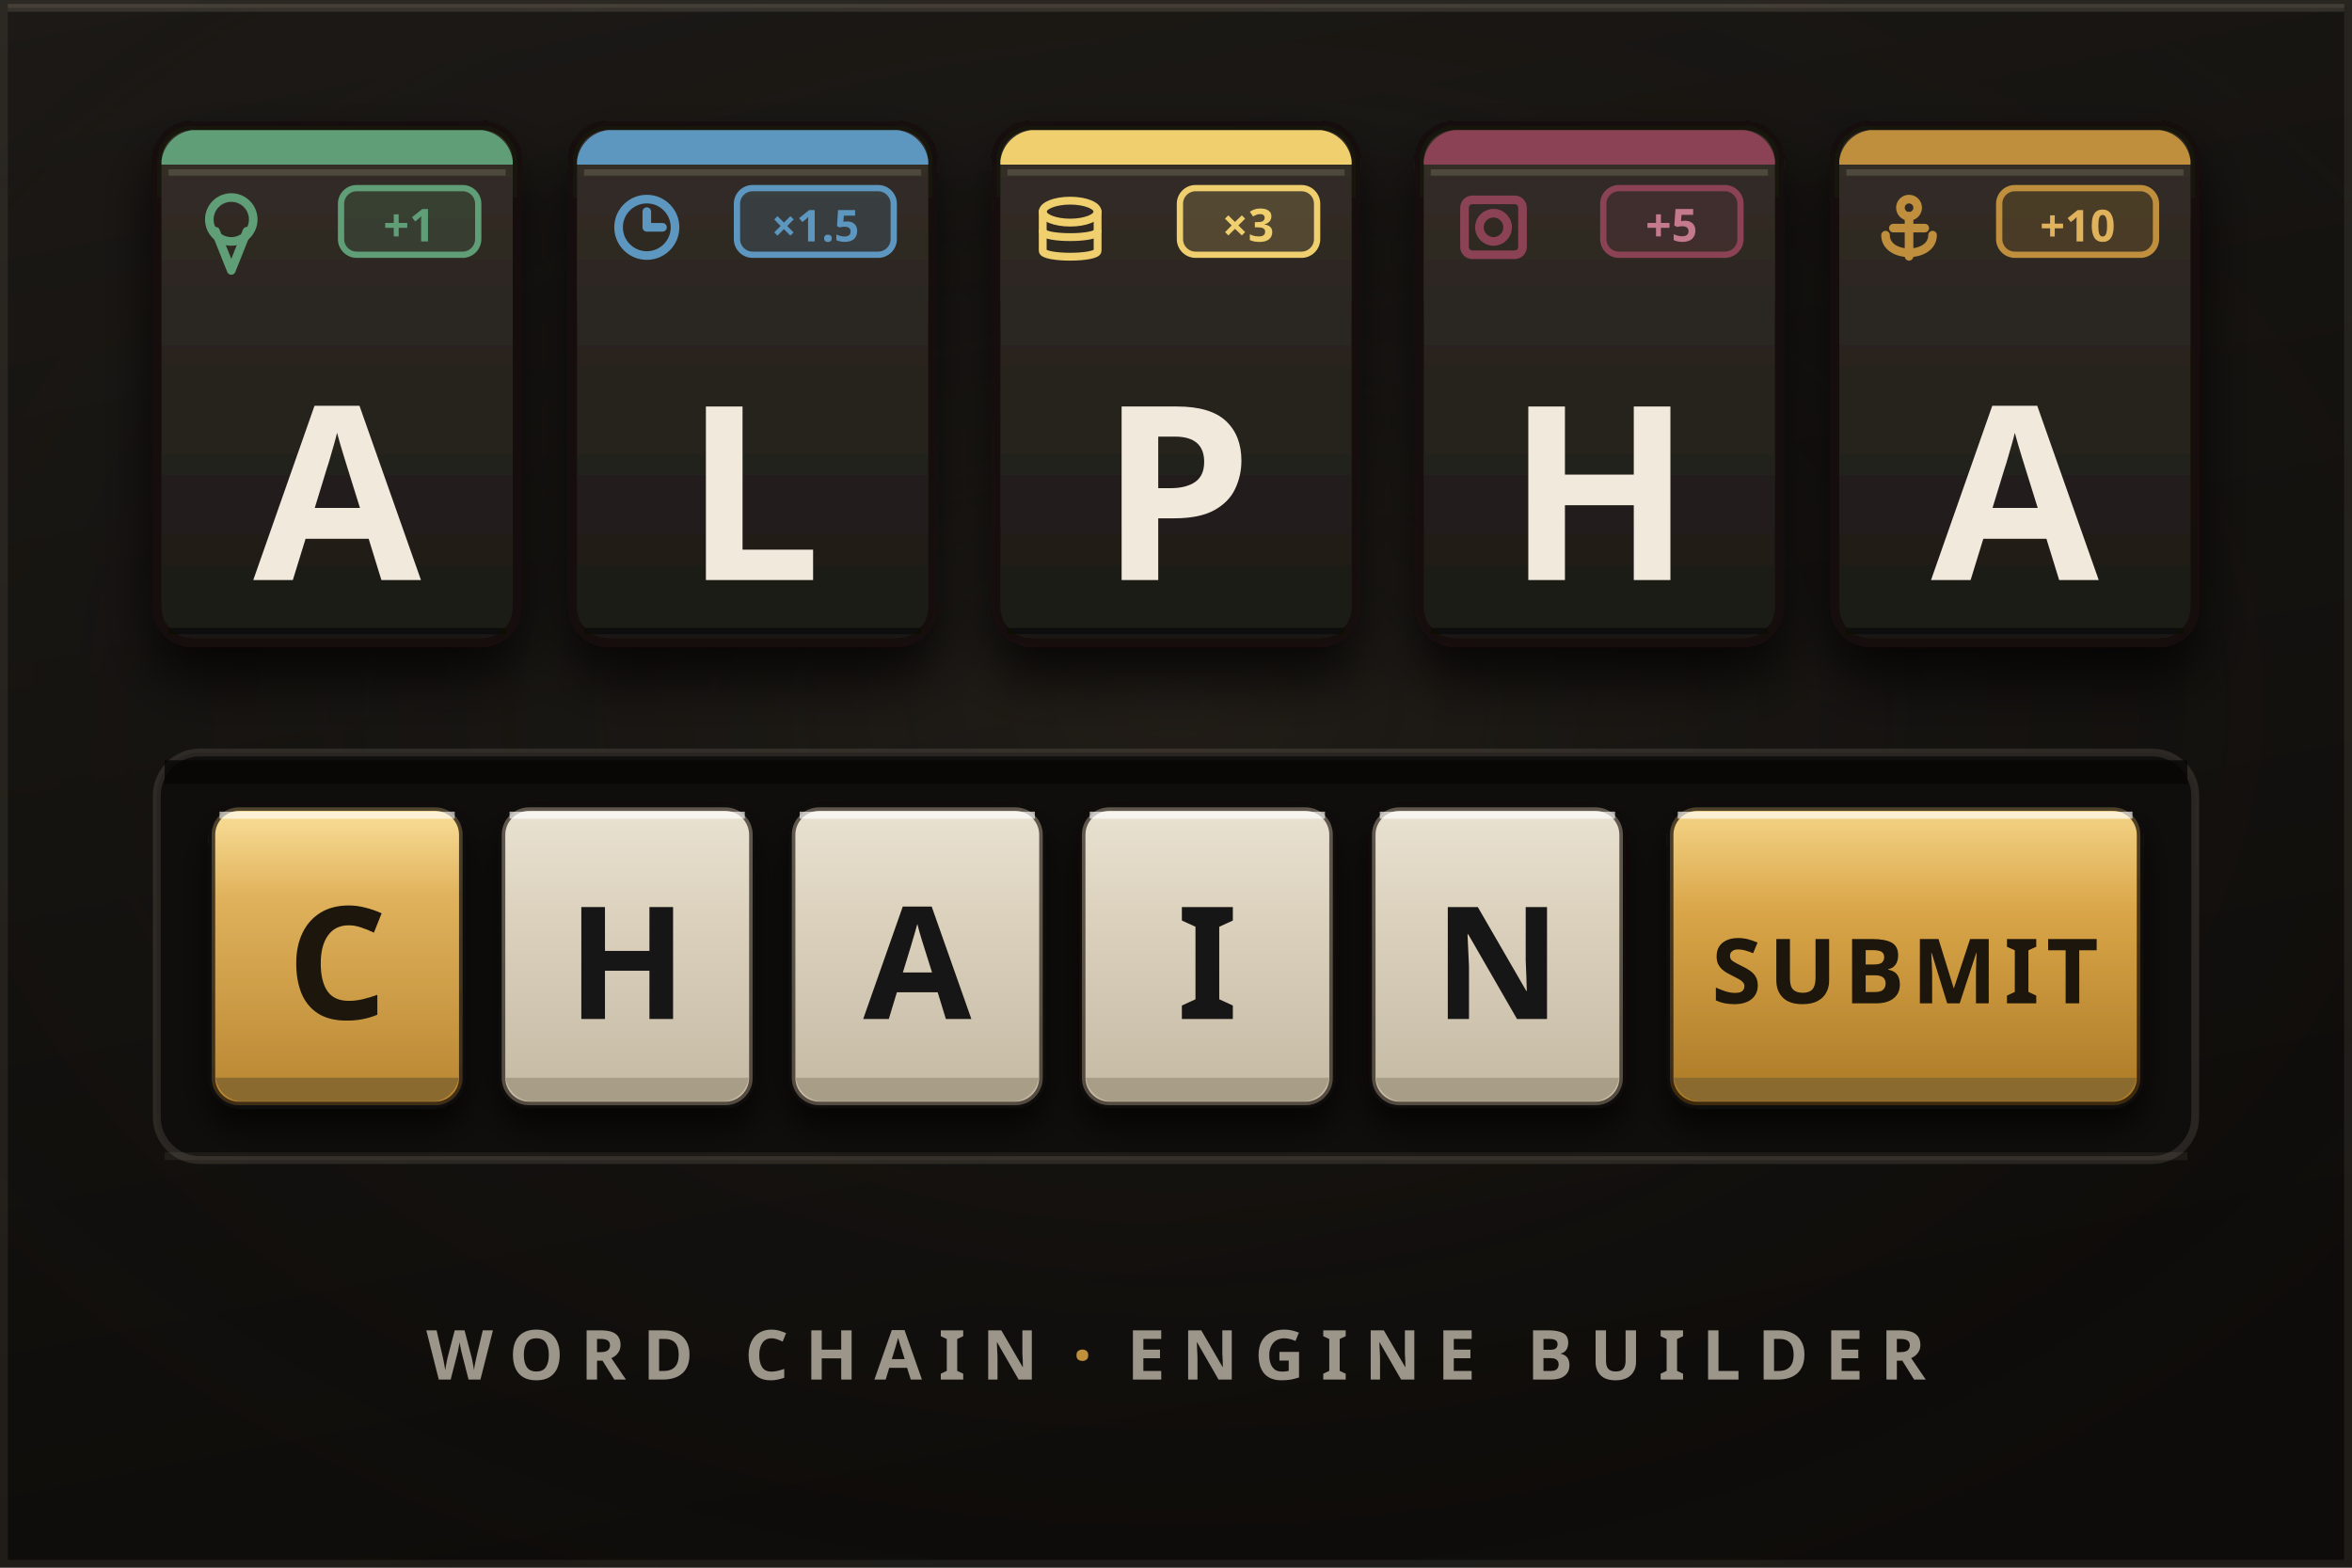
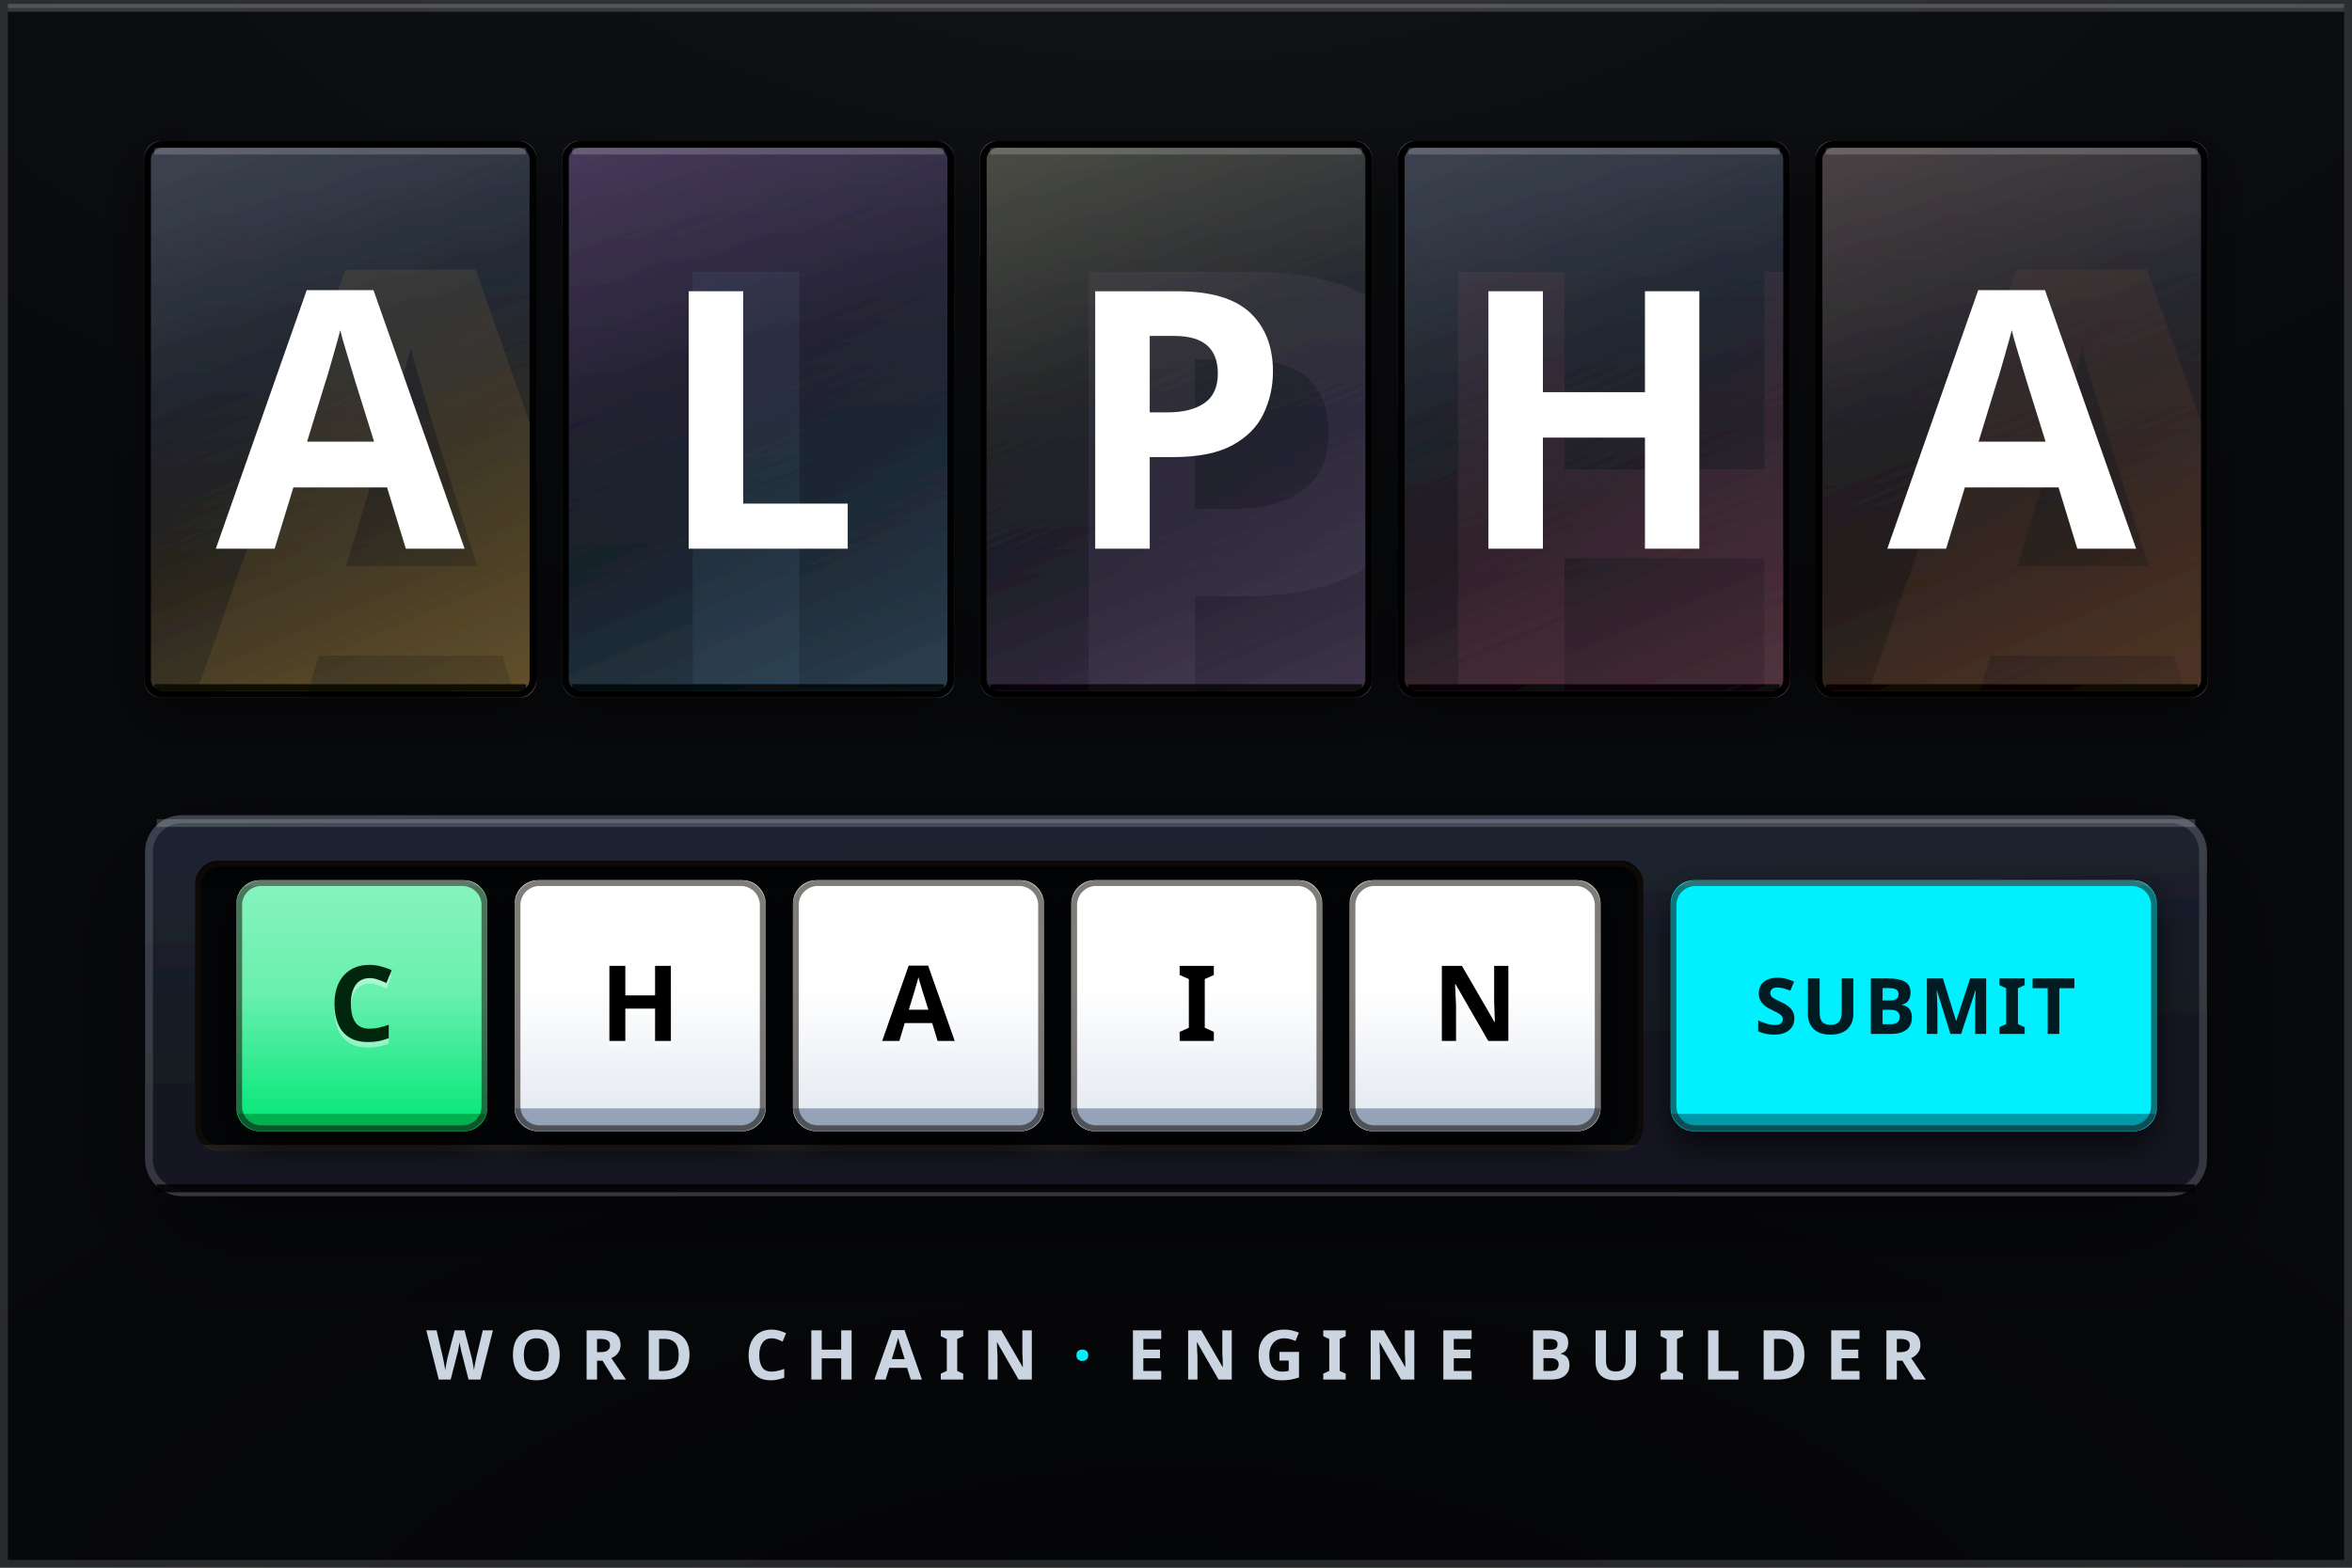
<svg xmlns="http://www.w3.org/2000/svg" viewBox="0 0 300 200" role="img" aria-label="Alpha Chain">
  <defs>
-     <linearGradient id="bgGrad" x1="0" y1="0" x2="0.3" y2="1">
-       <stop offset="0%" stop-color="#1c1916" />
-       <stop offset="50%" stop-color="#14120f" />
-       <stop offset="100%" stop-color="#0e0c0a" />
-     </linearGradient>
-     <radialGradient id="ambientWarmth" cx="0.5" cy="0.45" r="0.65">
-       <stop offset="0%" stop-color="#3a3228" stop-opacity="0.35" />
-       <stop offset="55%" stop-color="#26221e" stop-opacity="0.12" />
-       <stop offset="100%" stop-color="#14120f" stop-opacity="0" />
+     <radialGradient id="topSpec" cx="0.5" cy="-0.1" r="1.3" gradientTransform="matrix(1 0 0 0.6923 0 -0.03077)">
+       <stop offset="0%" stop-color="#ffffff" stop-opacity="0.04" />
+       <stop offset="58%" stop-color="#ffffff" stop-opacity="0" />
    </radialGradient>
-     <linearGradient id="cardBody" x1="0" y1="0" x2="0" y2="1">
-       <stop offset="0%" stop-color="#352f28" />
-       <stop offset="40%" stop-color="#2a2520" />
-       <stop offset="100%" stop-color="#1c1916" />
+     <radialGradient id="botPool" cx="0.5" cy="1.18" r="1.1" gradientTransform="matrix(1 0 0 0.9091 0 0.10727)">
+       <stop offset="0%" stop-color="#000000" stop-opacity="0.65" />
+       <stop offset="62%" stop-color="#000000" stop-opacity="0" />
+     </radialGradient>
+     <linearGradient id="cardBody" gradientUnits="userSpaceOnUse" x1="23.73" y1="-0.83" x2="26.27" y2="71.83">
+       <stop offset="0%" stop-color="#1f2533" />
+       <stop offset="78%" stop-color="#0e1117" />
+     </linearGradient>
+     <linearGradient id="idVanilla" gradientUnits="userSpaceOnUse" x1="8.41" y1="-3.58" x2="41.59" y2="74.58">
+       <stop offset="0%" stop-color="#dcae4c" stop-opacity="0" />
+       <stop offset="40%" stop-color="#dcae4c" stop-opacity="0" />
+       <stop offset="100%" stop-color="#dcae4c" stop-opacity="0.35" />
+     </linearGradient>
+     <linearGradient id="idArchitect" gradientUnits="userSpaceOnUse" x1="8.41" y1="-3.58" x2="41.59" y2="74.58">
+       <stop offset="0%" stop-color="#6699bd" stop-opacity="0" />
+       <stop offset="40%" stop-color="#6699bd" stop-opacity="0" />
+       <stop offset="100%" stop-color="#6699bd" stop-opacity="0.35" />
+     </linearGradient>
+     <linearGradient id="idSesqui" gradientUnits="userSpaceOnUse" x1="8.41" y1="-3.58" x2="41.59" y2="74.58">
+       <stop offset="0%" stop-color="#9878ae" stop-opacity="0" />
+       <stop offset="40%" stop-color="#9878ae" stop-opacity="0" />
+       <stop offset="100%" stop-color="#9878ae" stop-opacity="0.35" />
+     </linearGradient>
+     <linearGradient id="idHighRoller" gradientUnits="userSpaceOnUse" x1="8.41" y1="-3.58" x2="41.59" y2="74.58">
+       <stop offset="0%" stop-color="#b56276" stop-opacity="0" />
+       <stop offset="40%" stop-color="#b56276" stop-opacity="0" />
+       <stop offset="100%" stop-color="#b56276" stop-opacity="0.35" />
+     </linearGradient>
+     <linearGradient id="idRoar" gradientUnits="userSpaceOnUse" x1="8.41" y1="-3.58" x2="41.59" y2="74.58">
+       <stop offset="0%" stop-color="#b26a3a" stop-opacity="0" />
+       <stop offset="40%" stop-color="#b26a3a" stop-opacity="0" />
+       <stop offset="100%" stop-color="#b26a3a" stop-opacity="0.35" />
+     </linearGradient>
+     <linearGradient id="sheenCommon" gradientUnits="userSpaceOnUse" x1="8.41" y1="-3.58" x2="41.59" y2="74.58">
+       <stop offset="0%" stop-color="#b9c0cb" stop-opacity="0.2" />
+       <stop offset="60%" stop-color="#b9c0cb" stop-opacity="0" />
+     </linearGradient>
+     <linearGradient id="sheenUncommon" gradientUnits="userSpaceOnUse" x1="8.41" y1="-3.58" x2="41.59" y2="74.58">
+       <stop offset="0%" stop-color="#ffbd8c" stop-opacity="0.2" />
+       <stop offset="60%" stop-color="#ffbd8c" stop-opacity="0" />
+     </linearGradient>
+     <linearGradient id="sheenRare" gradientUnits="userSpaceOnUse" x1="8.41" y1="-3.58" x2="41.59" y2="74.58">
+       <stop offset="0%" stop-color="#ec8cfc" stop-opacity="0.2" />
+       <stop offset="60%" stop-color="#ec8cfc" stop-opacity="0" />
+     </linearGradient>
+     <linearGradient id="sheenLegendary" gradientUnits="userSpaceOnUse" x1="8.41" y1="-3.58" x2="41.59" y2="74.58">
+       <stop offset="0%" stop-color="#ffed8c" stop-opacity="0.2" />
+       <stop offset="60%" stop-color="#ffed8c" stop-opacity="0" />
+     </linearGradient>
+     <linearGradient id="builderBody" gradientUnits="userSpaceOnUse" x1="130.49" y1="-4.55" x2="132.51" y2="53.15">
+       <stop offset="0%" stop-color="#1f2533" />
+       <stop offset="62%" stop-color="#151922" />
    </linearGradient>
    <linearGradient id="stockFace" x1="0" y1="0" x2="0" y2="1">
-       <stop offset="0%" stop-color="#eae2d2" />
-       <stop offset="35%" stop-color="#dcd2be" />
-       <stop offset="100%" stop-color="#c4b9a3" />
-     </linearGradient>
-     <linearGradient id="brassFace" x1="0" y1="0" x2="0" y2="1">
-       <stop offset="0%" stop-color="#fae09a" />
-       <stop offset="30%" stop-color="#e0b25c" />
-       <stop offset="100%" stop-color="#b88530" />
-     </linearGradient>
-     <linearGradient id="btnBrassFace" x1="0" y1="0" x2="0" y2="1">
-       <stop offset="0%" stop-color="#f5d588" />
-       <stop offset="35%" stop-color="#d9a548" />
-       <stop offset="100%" stop-color="#aa7926" />
-     </linearGradient>
-     <filter id="cardDrop" x="-20%" y="-20%" width="140%" height="150%">
-       <feDropShadow dx="0" dy="4" stdDeviation="3.5" flood-color="#060402" flood-opacity="0.75" />
+       <stop offset="0%" stop-color="#ffffff" />
+       <stop offset="42%" stop-color="#ffffff" />
+       <stop offset="100%" stop-color="#e2e8f0" />
+     </linearGradient>
+     <linearGradient id="starterFace" x1="0" y1="0" x2="0" y2="1">
+       <stop offset="0%" stop-color="#87f3be" />
+       <stop offset="45%" stop-color="#69f0ae" />
+       <stop offset="100%" stop-color="#00e676" />
+     </linearGradient>
+     <linearGradient id="bedRecess" x1="0" y1="0" x2="0" y2="1">
+       <stop offset="0%" stop-color="#000000" stop-opacity="0.75" />
+       <stop offset="100%" stop-color="#000000" stop-opacity="0" />
+     </linearGradient>
+     <clipPath id="cardClip">
+       <rect width="50" height="71" rx="2.1" />
+     </clipPath>
+     <clipPath id="tileClip">
+       <rect width="32" height="32" rx="3" />
+     </clipPath>
+     <clipPath id="btnClip">
+       <rect width="62" height="32" rx="3" />
+     </clipPath>
+     <clipPath id="bedClip">
+       <rect width="184.7" height="37" rx="3" />
+     </clipPath>
+     <filter id="cardDrop" x="-10%" y="-18%" width="120%" height="145%">
+       <feDropShadow dx="0" dy="2.6" stdDeviation="3.29" flood-color="#080503" flood-opacity="0.46" />
    </filter>
-     <filter id="tileDrop" x="-25%" y="-25%" width="150%" height="160%">
-       <feDropShadow dx="0" dy="2.5" stdDeviation="2" flood-color="#040302" flood-opacity="0.7" />
+     <filter id="builderDrop" x="-12%" y="-60%" width="124%" height="260%">
+       <feDropShadow dx="0" dy="5.83" stdDeviation="7.29" flood-color="#080503" flood-opacity="0.46" />
+     </filter>
+     <filter id="tileDrop" x="-10%" y="-25%" width="120%" height="165%">
+       <feDropShadow dx="0" dy="2.2" stdDeviation="2.2" flood-color="#060402" flood-opacity="0.66" />
    </filter>
    <style>
+       /* Both faces are self-hosted variable fonts (src/assets/fonts, declared in
+          tokens.css). A marketplace host will not have them, so the system
+          fallback chain here is load-bearing — keep it. */
      .font-disp {
        font-family: "Bricolage Grotesque", "Segoe UI", system-ui, -apple-system, sans-serif;
      }
      .font-mach {
        font-family: "Archivo", "Segoe UI", system-ui, -apple-system, sans-serif;
+         font-stretch: 112%;
+       }
+       /* --font-machine on its wide end: the tile letters. */
+       .font-mach-wide {
+         font-family: "Archivo", "Segoe UI", system-ui, -apple-system, sans-serif;
+         font-stretch: 125%;
      }
    </style>
  </defs>
-   <rect width="300" height="200" fill="url(#bgGrad)" />
-   <rect width="300" height="200" fill="url(#ambientWarmth)" />
-   <rect x="0.5" y="0.5" width="299" height="199" fill="none" stroke="rgba(226, 214, 192, 0.08)" stroke-width="1" />
-   <line x1="1" y1="1" x2="299" y2="1" stroke="rgba(255, 238, 208, 0.12)" stroke-width="1" />
+   <rect width="300" height="200" fill="#08090c" />
+   <rect width="300" height="200" fill="url(#botPool)" />
+   <rect width="300" height="200" fill="url(#topSpec)" />
+   <rect x="0.5" y="0.5" width="299" height="199" fill="none" stroke="#ffffff" stroke-opacity="0.14" stroke-width="1" />
+   <line x1="1" y1="1" x2="299" y2="1" stroke="#ffffff" stroke-opacity="0.18" stroke-width="1" />
  <g filter="url(#cardDrop)">
-     <g transform="translate(20, 16)">
-       <rect width="46" height="66" rx="4.5" fill="url(#cardBody)" stroke="rgba(20, 14, 8, 0.85)" stroke-width="1.2" />
-       <path d="M 0.6,4.5 A 4.5,4.5 0 0 1 4.5,0.6 L 41.5,0.6 A 4.5,4.5 0 0 1 45.4,4.5 L 45.4,5 L 0.6,5 Z" fill="#5f9e77" />
-       <line x1="1.5" y1="6" x2="44.5" y2="6" stroke="rgba(255, 238, 208, 0.14)" stroke-width="0.8" />
-       <line x1="1.5" y1="64.5" x2="44.5" y2="64.5" stroke="rgba(0, 0, 0, 0.55)" stroke-width="0.8" />
-       <g transform="translate(5, 8.5)" stroke="#5f9e77" fill="none" stroke-width="1.1" stroke-linecap="round" stroke-linejoin="round">
-         <circle cx="4.5" cy="3.5" r="2.8" />
-         <path d="M2.5 5 L4.5 10 L6.5 5" />
-       </g>
-       <rect x="23.5" y="8" width="17.5" height="8.5" rx="2" fill="#5f9e77" fill-opacity="0.18" stroke="#5f9e77" stroke-width="0.8" />
-       <text class="font-mach" x="32.2" y="14.8" text-anchor="middle" font-size="5.8" font-weight="800" fill="#5f9e77">+1</text>
-       <text class="font-disp" x="23" y="58" text-anchor="middle" font-size="31" font-weight="800" fill="#f0e9dc">A</text>
-     </g>
-     <g transform="translate(73, 16)">
-       <rect width="46" height="66" rx="4.5" fill="url(#cardBody)" stroke="rgba(20, 14, 8, 0.85)" stroke-width="1.2" />
-       <path d="M 0.6,4.5 A 4.5,4.5 0 0 1 4.5,0.6 L 41.5,0.6 A 4.5,4.5 0 0 1 45.4,4.5 L 45.4,5 L 0.6,5 Z" fill="#5d97c0" />
-       <line x1="1.5" y1="6" x2="44.5" y2="6" stroke="rgba(255, 238, 208, 0.14)" stroke-width="0.8" />
-       <line x1="1.5" y1="64.5" x2="44.5" y2="64.5" stroke="rgba(0, 0, 0, 0.55)" stroke-width="0.8" />
-       <g transform="translate(5, 8.5)" stroke="#5d97c0" fill="none" stroke-width="1.1" stroke-linecap="round" stroke-linejoin="round">
-         <circle cx="4.5" cy="4.5" r="3.6" />
-         <path d="M4.5 2.5 V4.5 H6.5" />
-       </g>
-       <rect x="21" y="8" width="20" height="8.5" rx="2" fill="#5d97c0" fill-opacity="0.18" stroke="#5d97c0" stroke-width="0.8" />
-       <text class="font-mach" x="31" y="14.8" text-anchor="middle" font-size="5.6" font-weight="800" fill="#5d97c0">×1.5</text>
-       <text class="font-disp" x="23" y="58" text-anchor="middle" font-size="31" font-weight="800" fill="#f0e9dc">L</text>
-     </g>
-     <g transform="translate(127, 16)">
-       <rect width="46" height="66" rx="4.5" fill="url(#cardBody)" stroke="rgba(20, 14, 8, 0.85)" stroke-width="1.2" />
-       <path d="M 0.6,4.5 A 4.5,4.5 0 0 1 4.5,0.6 L 41.5,0.6 A 4.5,4.5 0 0 1 45.4,4.5 L 45.4,5 L 0.6,5 Z" fill="#efcf6e" />
-       <line x1="1.5" y1="6" x2="44.5" y2="6" stroke="rgba(255, 238, 208, 0.14)" stroke-width="0.8" />
-       <line x1="1.5" y1="64.5" x2="44.5" y2="64.5" stroke="rgba(0, 0, 0, 0.55)" stroke-width="0.8" />
-       <g transform="translate(5, 8.5)" stroke="#efcf6e" fill="none" stroke-width="1" stroke-linecap="round" stroke-linejoin="round">
-         <ellipse cx="4.5" cy="2.5" rx="3.5" ry="1.4" />
-         <path d="M1 2.5 V5 C1 6 8 6 8 5 V2.5" />
-         <path d="M1 5 V7.5 C1 8.5 8 8.5 8 7.5 V5" />
-       </g>
-       <rect x="23.5" y="8" width="17.5" height="8.5" rx="2" fill="#efcf6e" fill-opacity="0.18" stroke="#efcf6e" stroke-width="0.8" />
-       <text class="font-mach" x="32.2" y="14.8" text-anchor="middle" font-size="5.8" font-weight="800" fill="#efcf6e">×3</text>
-       <text class="font-disp" x="23" y="58" text-anchor="middle" font-size="31" font-weight="800" fill="#f0e9dc">P</text>
-     </g>
-     <g transform="translate(181, 16)">
-       <rect width="46" height="66" rx="4.5" fill="url(#cardBody)" stroke="rgba(20, 14, 8, 0.85)" stroke-width="1.2" />
-       <path d="M 0.6,4.5 A 4.5,4.5 0 0 1 4.5,0.6 L 41.5,0.6 A 4.5,4.5 0 0 1 45.4,4.5 L 45.4,5 L 0.6,5 Z" fill="#8b4254" />
-       <line x1="1.5" y1="6" x2="44.5" y2="6" stroke="rgba(255, 238, 208, 0.14)" stroke-width="0.8" />
-       <line x1="1.5" y1="64.5" x2="44.5" y2="64.5" stroke="rgba(0, 0, 0, 0.55)" stroke-width="0.8" />
-       <g transform="translate(5, 8.5)" stroke="#8b4254" fill="none" stroke-width="1.1" stroke-linecap="round" stroke-linejoin="round">
-         <rect x="0.8" y="1" width="7.4" height="7" rx="1" />
-         <circle cx="4.5" cy="4.5" r="1.8" />
-       </g>
-       <rect x="23.5" y="8" width="17.5" height="8.5" rx="2" fill="#8b4254" fill-opacity="0.18" stroke="#8b4254" stroke-width="0.8" />
-       <text class="font-mach" x="32.2" y="14.8" text-anchor="middle" font-size="5.8" font-weight="800" fill="#c47a8c">+5</text>
-       <text class="font-disp" x="23" y="58" text-anchor="middle" font-size="31" font-weight="800" fill="#f0e9dc">H</text>
-     </g>
-     <g transform="translate(234, 16)">
-       <rect width="46" height="66" rx="4.5" fill="url(#cardBody)" stroke="rgba(20, 14, 8, 0.85)" stroke-width="1.2" />
-       <path d="M 0.6,4.5 A 4.5,4.5 0 0 1 4.5,0.6 L 41.5,0.6 A 4.5,4.5 0 0 1 45.4,4.5 L 45.4,5 L 0.6,5 Z" fill="#c08f3c" />
-       <line x1="1.5" y1="6" x2="44.5" y2="6" stroke="rgba(255, 238, 208, 0.14)" stroke-width="0.8" />
-       <line x1="1.5" y1="64.5" x2="44.5" y2="64.5" stroke="rgba(0, 0, 0, 0.55)" stroke-width="0.8" />
-       <g transform="translate(5, 8.5)" stroke="#c08f3c" fill="none" stroke-width="1.1" stroke-linecap="round" stroke-linejoin="round">
-         <circle cx="4.5" cy="2" r="1.1" />
-         <line x1="4.5" y1="3.1" x2="4.5" y2="8.2" />
-         <line x1="2.5" y1="4.6" x2="6.5" y2="4.6" />
-         <path d="M1.5 5.5 C1.5 8.5 7.5 8.5 7.5 5.5" />
-       </g>
-       <rect x="21" y="8" width="20" height="8.5" rx="2" fill="#c08f3c" fill-opacity="0.18" stroke="#c08f3c" stroke-width="0.8" />
-       <text class="font-mach" x="31" y="14.8" text-anchor="middle" font-size="5.6" font-weight="800" fill="#e0b25c">+10</text>
-       <text class="font-disp" x="23" y="58" text-anchor="middle" font-size="31" font-weight="800" fill="#f0e9dc">A</text>
+     <g transform="translate(18.4,18)">
+       <g clip-path="url(#cardClip)">
+         <rect width="50" height="71" fill="url(#cardBody)" />
+         <rect width="50" height="71" fill="url(#sheenCommon)" />
+         <rect width="50" height="71" fill="url(#idVanilla)" />
+         <text class="font-disp" x="34" y="80.94" text-anchor="middle" font-size="90" font-weight="800" fill="#dcae4c" opacity="0.1">A</text>
+       </g>
+       <rect x="0.425" y="0.425" width="49.15" height="70.15" rx="1.9" fill="none" stroke="#000000" stroke-width="0.85" />
+       <line x1="1.3" y1="1.28" x2="48.7" y2="1.28" stroke="#ffffff" stroke-opacity="0.18" stroke-width="0.85" />
+       <line x1="1.3" y1="69.72" x2="48.7" y2="69.72" stroke="#000000" stroke-opacity="0.85" stroke-width="0.85" />
+       <text class="font-disp" x="25" y="52" text-anchor="middle" font-size="46" font-weight="800" fill="#ffffff">A</text>
+     </g>
+     <g transform="translate(71.7,18)">
+       <g clip-path="url(#cardClip)">
+         <rect width="50" height="71" fill="url(#cardBody)" />
+         <rect width="50" height="71" fill="url(#sheenRare)" />
+         <rect width="50" height="71" fill="url(#idArchitect)" />
+         <text class="font-disp" x="34" y="80.94" text-anchor="middle" font-size="90" font-weight="800" fill="#6699bd" opacity="0.1">L</text>
+       </g>
+       <rect x="0.425" y="0.425" width="49.15" height="70.15" rx="1.9" fill="none" stroke="#000000" stroke-width="0.85" />
+       <line x1="1.3" y1="1.28" x2="48.7" y2="1.28" stroke="#ffffff" stroke-opacity="0.18" stroke-width="0.85" />
+       <line x1="1.3" y1="69.72" x2="48.7" y2="69.72" stroke="#000000" stroke-opacity="0.85" stroke-width="0.85" />
+       <text class="font-disp" x="25" y="52" text-anchor="middle" font-size="46" font-weight="800" fill="#ffffff">L</text>
+     </g>
+     <g transform="translate(125,18)">
+       <g clip-path="url(#cardClip)">
+         <rect width="50" height="71" fill="url(#cardBody)" />
+         <rect width="50" height="71" fill="url(#sheenLegendary)" />
+         <rect width="50" height="71" fill="url(#idSesqui)" />
+         <text class="font-disp" x="34" y="80.94" text-anchor="middle" font-size="90" font-weight="800" fill="#9878ae" opacity="0.1">P</text>
+       </g>
+       <rect x="0.425" y="0.425" width="49.15" height="70.15" rx="1.9" fill="none" stroke="#000000" stroke-width="0.85" />
+       <line x1="1.3" y1="1.28" x2="48.7" y2="1.28" stroke="#ffffff" stroke-opacity="0.18" stroke-width="0.85" />
+       <line x1="1.3" y1="69.72" x2="48.7" y2="69.72" stroke="#000000" stroke-opacity="0.85" stroke-width="0.85" />
+       <text class="font-disp" x="25" y="52" text-anchor="middle" font-size="46" font-weight="800" fill="#ffffff">P</text>
+     </g>
+     <g transform="translate(178.3,18)">
+       <g clip-path="url(#cardClip)">
+         <rect width="50" height="71" fill="url(#cardBody)" />
+         <rect width="50" height="71" fill="url(#sheenCommon)" />
+         <rect width="50" height="71" fill="url(#idHighRoller)" />
+         <text class="font-disp" x="34" y="80.94" text-anchor="middle" font-size="90" font-weight="800" fill="#b56276" opacity="0.1">H</text>
+       </g>
+       <rect x="0.425" y="0.425" width="49.15" height="70.15" rx="1.9" fill="none" stroke="#000000" stroke-width="0.85" />
+       <line x1="1.3" y1="1.28" x2="48.7" y2="1.28" stroke="#ffffff" stroke-opacity="0.18" stroke-width="0.85" />
+       <line x1="1.3" y1="69.72" x2="48.7" y2="69.72" stroke="#000000" stroke-opacity="0.85" stroke-width="0.85" />
+       <text class="font-disp" x="25" y="52" text-anchor="middle" font-size="46" font-weight="800" fill="#ffffff">H</text>
+     </g>
+     <g transform="translate(231.6,18)">
+       <g clip-path="url(#cardClip)">
+         <rect width="50" height="71" fill="url(#cardBody)" />
+         <rect width="50" height="71" fill="url(#sheenUncommon)" />
+         <rect width="50" height="71" fill="url(#idRoar)" />
+         <text class="font-disp" x="34" y="80.94" text-anchor="middle" font-size="90" font-weight="800" fill="#b26a3a" opacity="0.1">A</text>
+       </g>
+       <rect x="0.425" y="0.425" width="49.15" height="70.15" rx="1.9" fill="none" stroke="#000000" stroke-width="0.85" />
+       <line x1="1.3" y1="1.28" x2="48.7" y2="1.28" stroke="#ffffff" stroke-opacity="0.18" stroke-width="0.85" />
+       <line x1="1.3" y1="69.72" x2="48.7" y2="69.72" stroke="#000000" stroke-opacity="0.85" stroke-width="0.85" />
+       <text class="font-disp" x="25" y="52" text-anchor="middle" font-size="46" font-weight="800" fill="#ffffff">A</text>
    </g>
  </g>
-   <g>
-     <rect x="20" y="96" width="260" height="52" rx="5.5" fill="#100e0c" stroke="rgba(226, 214, 192, 0.12)" stroke-width="1" />
-     <rect x="21" y="97" width="258" height="3" fill="#050403" opacity="0.75" />
-     <line x1="21" y1="147.5" x2="279" y2="147.5" stroke="rgba(255, 238, 208, 0.06)" stroke-width="1" />
+   <g transform="translate(18.5,104)">
+     <g filter="url(#builderDrop)">
+       <rect width="263" height="48.6" rx="4.7" fill="url(#builderBody)" />
+     </g>
+     <rect x="0.5" y="0.5" width="262" height="47.6" rx="4.2" fill="none" stroke="#ffffff" stroke-opacity="0.14" stroke-width="1" />
+     <line x1="1.5" y1="1" x2="261.5" y2="1" stroke="#ffffff" stroke-opacity="0.18" stroke-width="1" />
+     <line x1="1.5" y1="47.6" x2="261.5" y2="47.6" stroke="#000000" stroke-opacity="0.85" stroke-width="1" />
+     <g transform="translate(6.4,5.8)">
+       <rect width="184.7" height="37" rx="3" fill="#030406" />
+       <g clip-path="url(#bedClip)">
+         <rect width="184.7" height="3.65" fill="url(#bedRecess)" />
+         <rect y="36.27" width="184.7" height="0.73" fill="#ffffff" fill-opacity="0.18" />
+       </g>
+       <rect x="0.365" y="0.365" width="183.97" height="36.27" rx="2.8" fill="none" stroke="#18100a" stroke-opacity="0.55" stroke-width="0.73" />
+     </g>
+     <g filter="url(#tileDrop)">
+       <g transform="translate(11.65,8.3)">
+         <rect width="32" height="32" rx="3" fill="url(#starterFace)" />
+         <g clip-path="url(#tileClip)">
+           <rect width="32" height="0.73" fill="#ffffff" fill-opacity="0.45" />
+           <rect y="29.8" width="32" height="2.2" fill="#00b050" />
+         </g>
+         <rect x="0.365" y="0.365" width="31.27" height="31.27" rx="2.8" fill="none" stroke="#18100a" stroke-opacity="0.55" stroke-width="0.73" />
+         <text class="font-mach-wide" x="16" y="21.2" text-anchor="middle" font-size="13.4" font-weight="800" fill="#ffffff" fill-opacity="0.42">C</text>
+         <text class="font-mach-wide" x="16" y="20.5" text-anchor="middle" font-size="13.4" font-weight="800" fill="#002811">C</text>
+       </g>
+       <g transform="translate(47.15,8.3)">
+         <rect width="32" height="32" rx="3" fill="url(#stockFace)" />
+         <g clip-path="url(#tileClip)">
+           <rect width="32" height="0.73" fill="#ffffff" fill-opacity="0.5" />
+           <rect y="29.1" width="32" height="2.9" fill="#94a3b8" />
+         </g>
+         <rect x="0.365" y="0.365" width="31.27" height="31.27" rx="2.8" fill="none" stroke="#18100a" stroke-opacity="0.55" stroke-width="0.73" />
+         <text class="font-mach-wide" x="16" y="21.2" text-anchor="middle" font-size="13.4" font-weight="800" fill="#ffffff" fill-opacity="0.42">H</text>
+         <text class="font-mach-wide" x="16" y="20.5" text-anchor="middle" font-size="13.4" font-weight="800" fill="#000000">H</text>
+       </g>
+       <g transform="translate(82.65,8.3)">
+         <rect width="32" height="32" rx="3" fill="url(#stockFace)" />
+         <g clip-path="url(#tileClip)">
+           <rect width="32" height="0.73" fill="#ffffff" fill-opacity="0.5" />
+           <rect y="29.1" width="32" height="2.9" fill="#94a3b8" />
+         </g>
+         <rect x="0.365" y="0.365" width="31.27" height="31.27" rx="2.8" fill="none" stroke="#18100a" stroke-opacity="0.55" stroke-width="0.73" />
+         <text class="font-mach-wide" x="16" y="21.2" text-anchor="middle" font-size="13.4" font-weight="800" fill="#ffffff" fill-opacity="0.42">A</text>
+         <text class="font-mach-wide" x="16" y="20.5" text-anchor="middle" font-size="13.4" font-weight="800" fill="#000000">A</text>
+       </g>
+       <g transform="translate(118.15,8.3)">
+         <rect width="32" height="32" rx="3" fill="url(#stockFace)" />
+         <g clip-path="url(#tileClip)">
+           <rect width="32" height="0.73" fill="#ffffff" fill-opacity="0.5" />
+           <rect y="29.1" width="32" height="2.9" fill="#94a3b8" />
+         </g>
+         <rect x="0.365" y="0.365" width="31.27" height="31.27" rx="2.8" fill="none" stroke="#18100a" stroke-opacity="0.55" stroke-width="0.73" />
+         <text class="font-mach-wide" x="16" y="21.2" text-anchor="middle" font-size="13.4" font-weight="800" fill="#ffffff" fill-opacity="0.42">I</text>
+         <text class="font-mach-wide" x="16" y="20.5" text-anchor="middle" font-size="13.4" font-weight="800" fill="#000000">I</text>
+       </g>
+       <g transform="translate(153.65,8.3)">
+         <rect width="32" height="32" rx="3" fill="url(#stockFace)" />
+         <g clip-path="url(#tileClip)">
+           <rect width="32" height="0.73" fill="#ffffff" fill-opacity="0.5" />
+           <rect y="29.1" width="32" height="2.9" fill="#94a3b8" />
+         </g>
+         <rect x="0.365" y="0.365" width="31.27" height="31.27" rx="2.8" fill="none" stroke="#18100a" stroke-opacity="0.55" stroke-width="0.73" />
+         <text class="font-mach-wide" x="16" y="21.2" text-anchor="middle" font-size="13.4" font-weight="800" fill="#ffffff" fill-opacity="0.42">N</text>
+         <text class="font-mach-wide" x="16" y="20.5" text-anchor="middle" font-size="13.4" font-weight="800" fill="#000000">N</text>
+       </g>
+       <g transform="translate(194.6,8.3)">
+         <rect width="62" height="32" rx="3" fill="#00f0ff" />
+         <g clip-path="url(#btnClip)">
+           <rect width="62" height="0.73" fill="#ffffff" fill-opacity="0.28" />
+           <rect y="29.8" width="62" height="2.2" fill="#0099aa" />
+         </g>
+         <rect x="0.365" y="0.365" width="61.27" height="31.27" rx="2.8" fill="none" stroke="#18100a" stroke-opacity="0.55" stroke-width="0.73" />
+         <text class="font-mach" x="31.2" y="19.6" text-anchor="middle" font-size="9.9" font-weight="800" letter-spacing="0.05em" fill="#001f24">SUBMIT</text>
+       </g>
+     </g>
  </g>
-   <g filter="url(#tileDrop)">
-     <g transform="translate(27, 103)">
-       <rect width="32" height="38" rx="3.5" fill="url(#brassFace)" stroke="rgba(24, 16, 10, 0.75)" stroke-width="0.9" />
-       <line x1="1" y1="1" x2="31" y2="1" stroke="rgba(255, 255, 255, 0.6)" stroke-width="0.9" />
-       <path d="M 0.5,34.5 L 0.5,34.5 A 3.5,3.5 0 0 0 3.5,37.5 L 28.5,37.5 A 3.5,3.5 0 0 0 31.5,34.5 L 31.5,34.5 Z" fill="#8a6a2e" />
-       <text class="font-mach" x="16" y="27" text-anchor="middle" font-size="20" font-weight="900" fill="#1a1408">C</text>
-     </g>
-     <g transform="translate(64, 103)">
-       <rect width="32" height="38" rx="3.5" fill="url(#stockFace)" stroke="rgba(24, 16, 10, 0.65)" stroke-width="0.9" />
-       <line x1="1" y1="1" x2="31" y2="1" stroke="rgba(255, 255, 255, 0.65)" stroke-width="0.9" />
-       <path d="M 0.5,34.5 L 0.5,34.5 A 3.5,3.5 0 0 0 3.5,37.5 L 28.5,37.5 A 3.5,3.5 0 0 0 31.5,34.5 L 31.5,34.5 Z" fill="#a89d87" />
-       <text class="font-mach" x="16" y="27" text-anchor="middle" font-size="20" font-weight="900" fill="#191512">H</text>
-     </g>
-     <g transform="translate(101, 103)">
-       <rect width="32" height="38" rx="3.5" fill="url(#stockFace)" stroke="rgba(24, 16, 10, 0.65)" stroke-width="0.9" />
-       <line x1="1" y1="1" x2="31" y2="1" stroke="rgba(255, 255, 255, 0.65)" stroke-width="0.9" />
-       <path d="M 0.5,34.5 L 0.5,34.5 A 3.5,3.5 0 0 0 3.5,37.5 L 28.5,37.5 A 3.5,3.5 0 0 0 31.5,34.5 L 31.5,34.5 Z" fill="#a89d87" />
-       <text class="font-mach" x="16" y="27" text-anchor="middle" font-size="20" font-weight="900" fill="#191512">A</text>
-     </g>
-     <g transform="translate(138, 103)">
-       <rect width="32" height="38" rx="3.5" fill="url(#stockFace)" stroke="rgba(24, 16, 10, 0.65)" stroke-width="0.9" />
-       <line x1="1" y1="1" x2="31" y2="1" stroke="rgba(255, 255, 255, 0.65)" stroke-width="0.9" />
-       <path d="M 0.5,34.5 L 0.5,34.5 A 3.5,3.5 0 0 0 3.5,37.5 L 28.5,37.5 A 3.5,3.5 0 0 0 31.5,34.5 L 31.5,34.5 Z" fill="#a89d87" />
-       <text class="font-mach" x="16" y="27" text-anchor="middle" font-size="20" font-weight="900" fill="#191512">I</text>
-     </g>
-     <g transform="translate(175, 103)">
-       <rect width="32" height="38" rx="3.5" fill="url(#stockFace)" stroke="rgba(24, 16, 10, 0.65)" stroke-width="0.9" />
-       <line x1="1" y1="1" x2="31" y2="1" stroke="rgba(255, 255, 255, 0.65)" stroke-width="0.9" />
-       <path d="M 0.5,34.5 L 0.5,34.5 A 3.5,3.5 0 0 0 3.5,37.5 L 28.5,37.5 A 3.5,3.5 0 0 0 31.5,34.5 L 31.5,34.5 Z" fill="#a89d87" />
-       <text class="font-mach" x="16" y="27" text-anchor="middle" font-size="20" font-weight="900" fill="#191512">N</text>
-     </g>
-     <g transform="translate(213, 103)">
-       <rect width="60" height="38" rx="3.5" fill="url(#btnBrassFace)" stroke="rgba(24, 16, 10, 0.75)" stroke-width="0.9" />
-       <line x1="1" y1="1" x2="59" y2="1" stroke="rgba(255, 255, 255, 0.65)" stroke-width="0.9" />
-       <path d="M 0.5,34.5 L 0.5,34.5 A 3.5,3.5 0 0 0 3.5,37.5 L 56.5,37.5 A 3.5,3.5 0 0 0 59.5,34.5 L 59.5,34.5 Z" fill="#8a6a2e" />
-       <text class="font-mach" x="30" y="25" text-anchor="middle" font-size="11.5" font-weight="900" letter-spacing="0.08em" fill="#1a1408">SUBMIT</text>
-     </g>
-   </g>
-   <text class="font-mach" x="150" y="176" text-anchor="middle" font-size="8.8" font-weight="700" letter-spacing="0.24em" fill="#9c9589">WORD CHAIN <tspan fill="#c08f3c">·</tspan> ENGINE BUILDER</text>
+   <text class="font-mach" x="150" y="176" text-anchor="middle" font-size="8.8" font-weight="700" letter-spacing="0.24em" fill="#cbd5e1">WORD CHAIN <tspan fill="#00f0ff">·</tspan> ENGINE BUILDER</text>
</svg>
